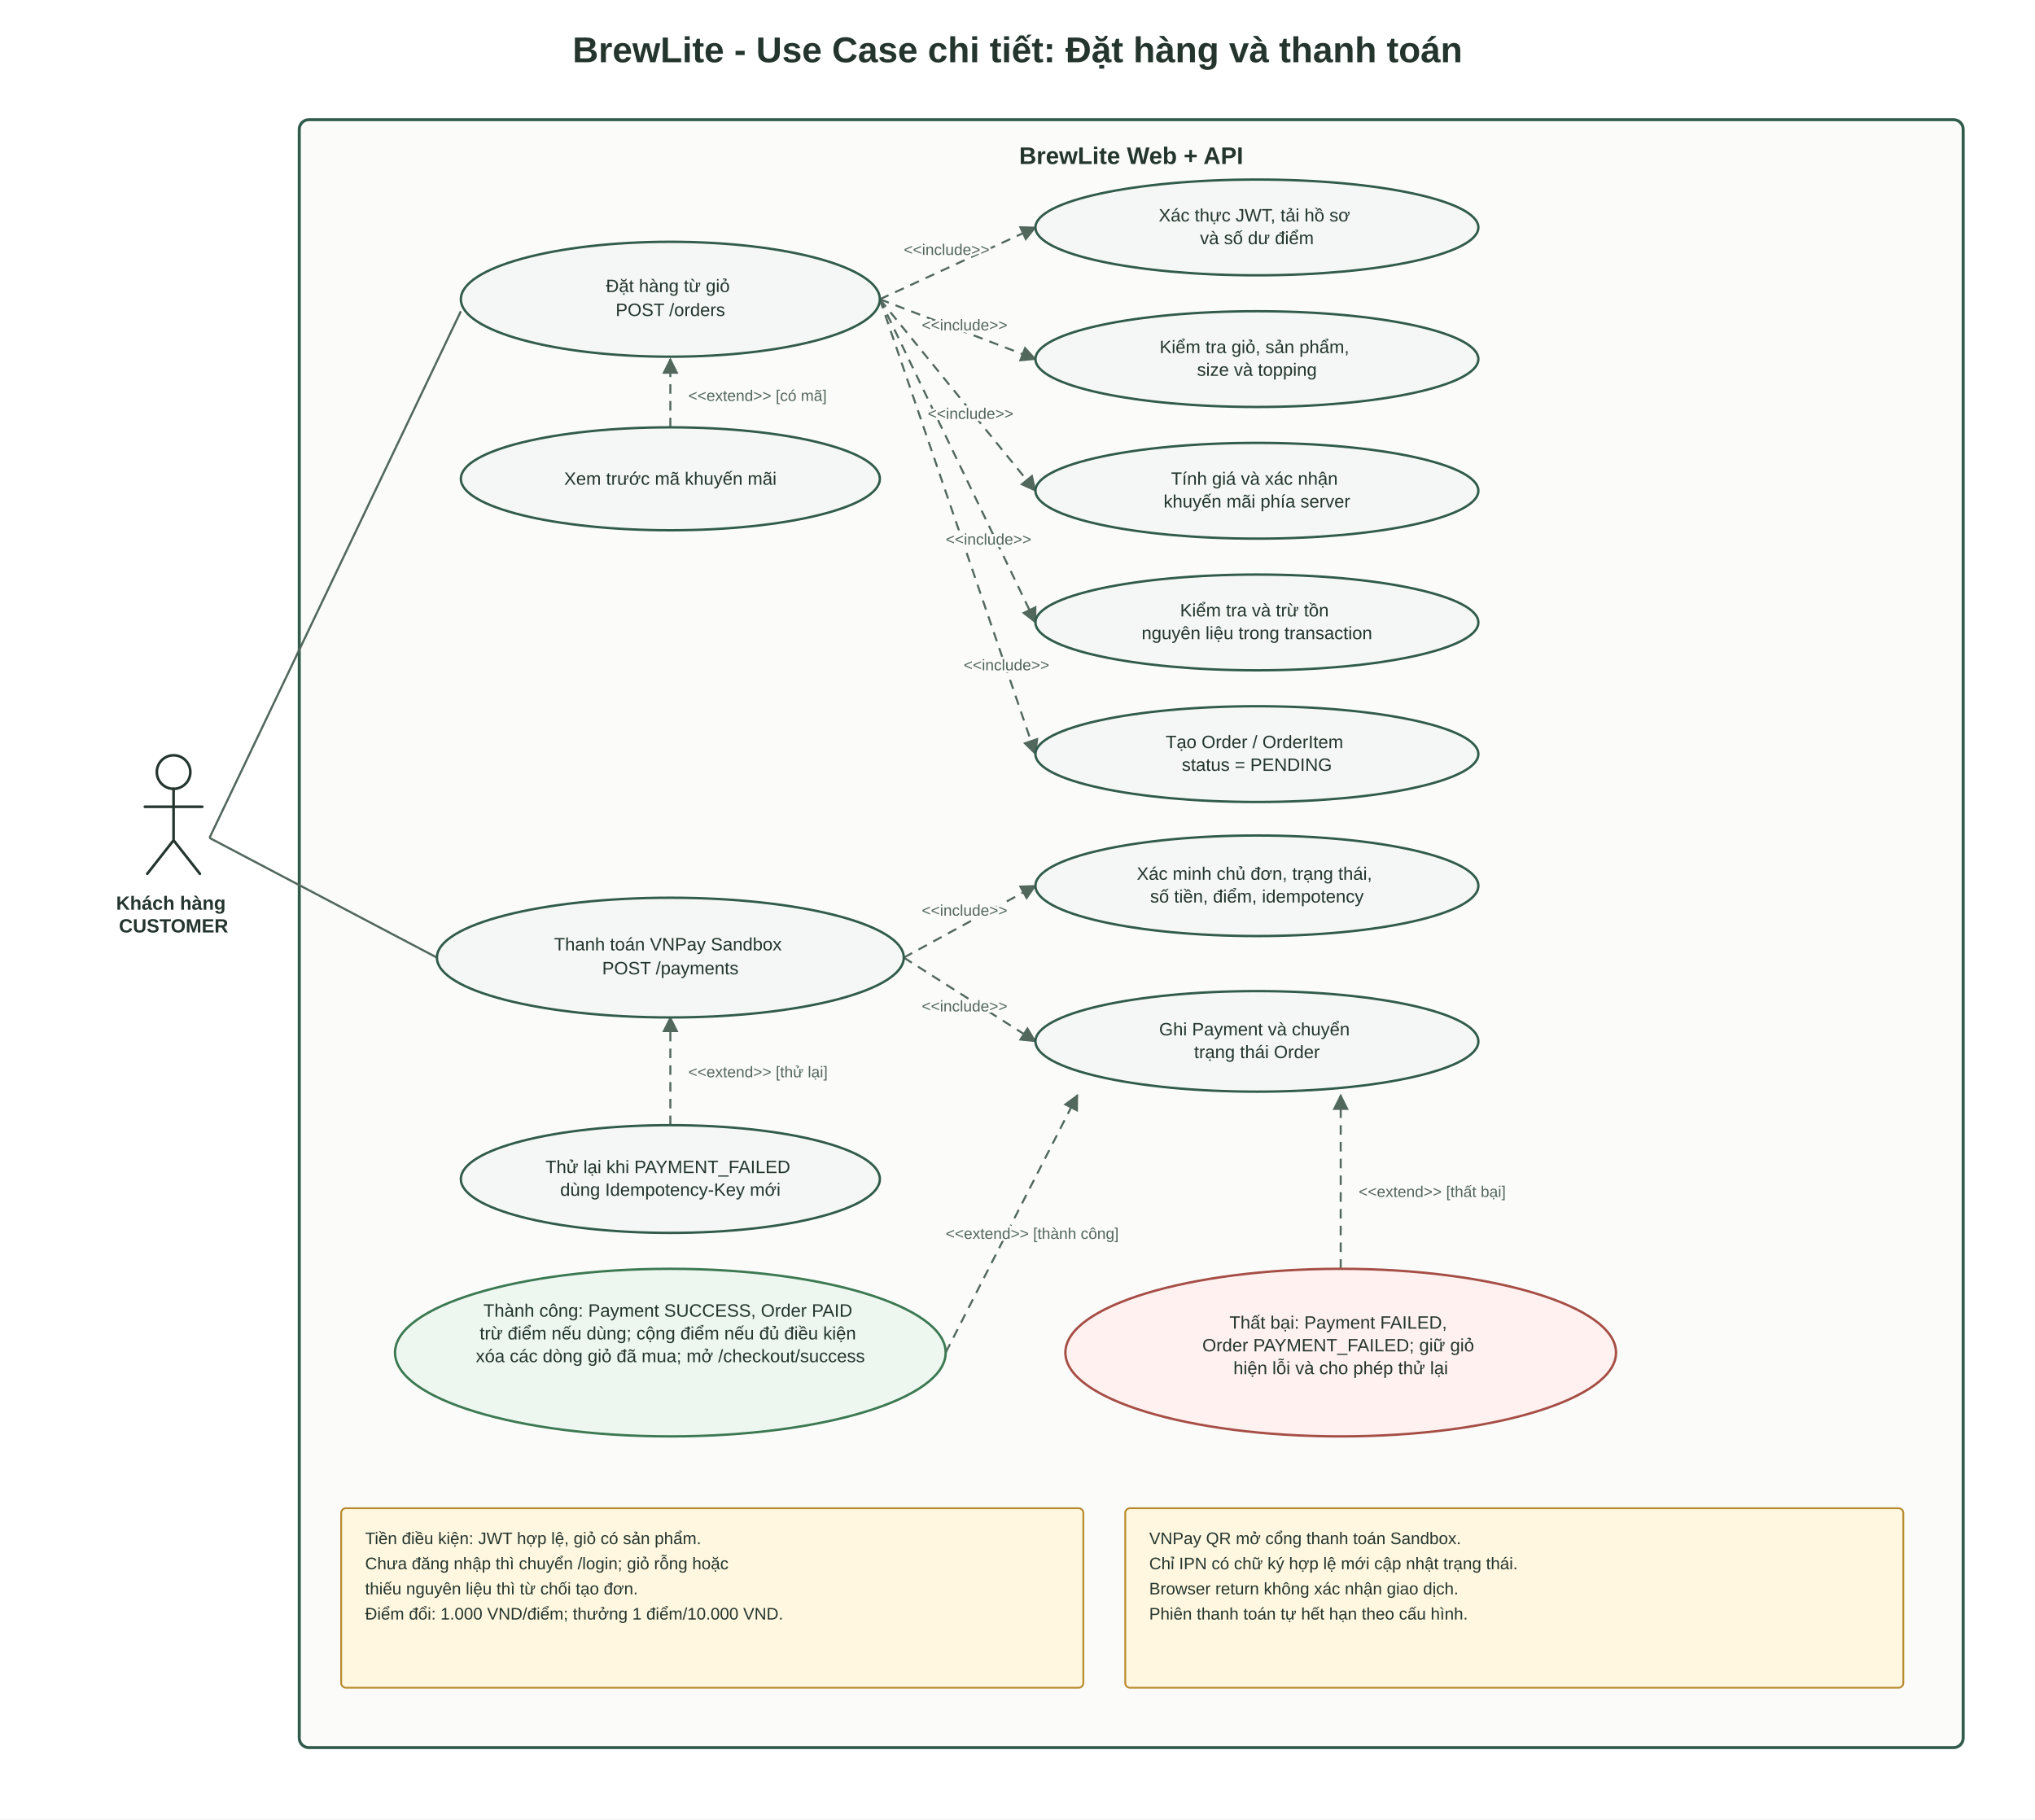
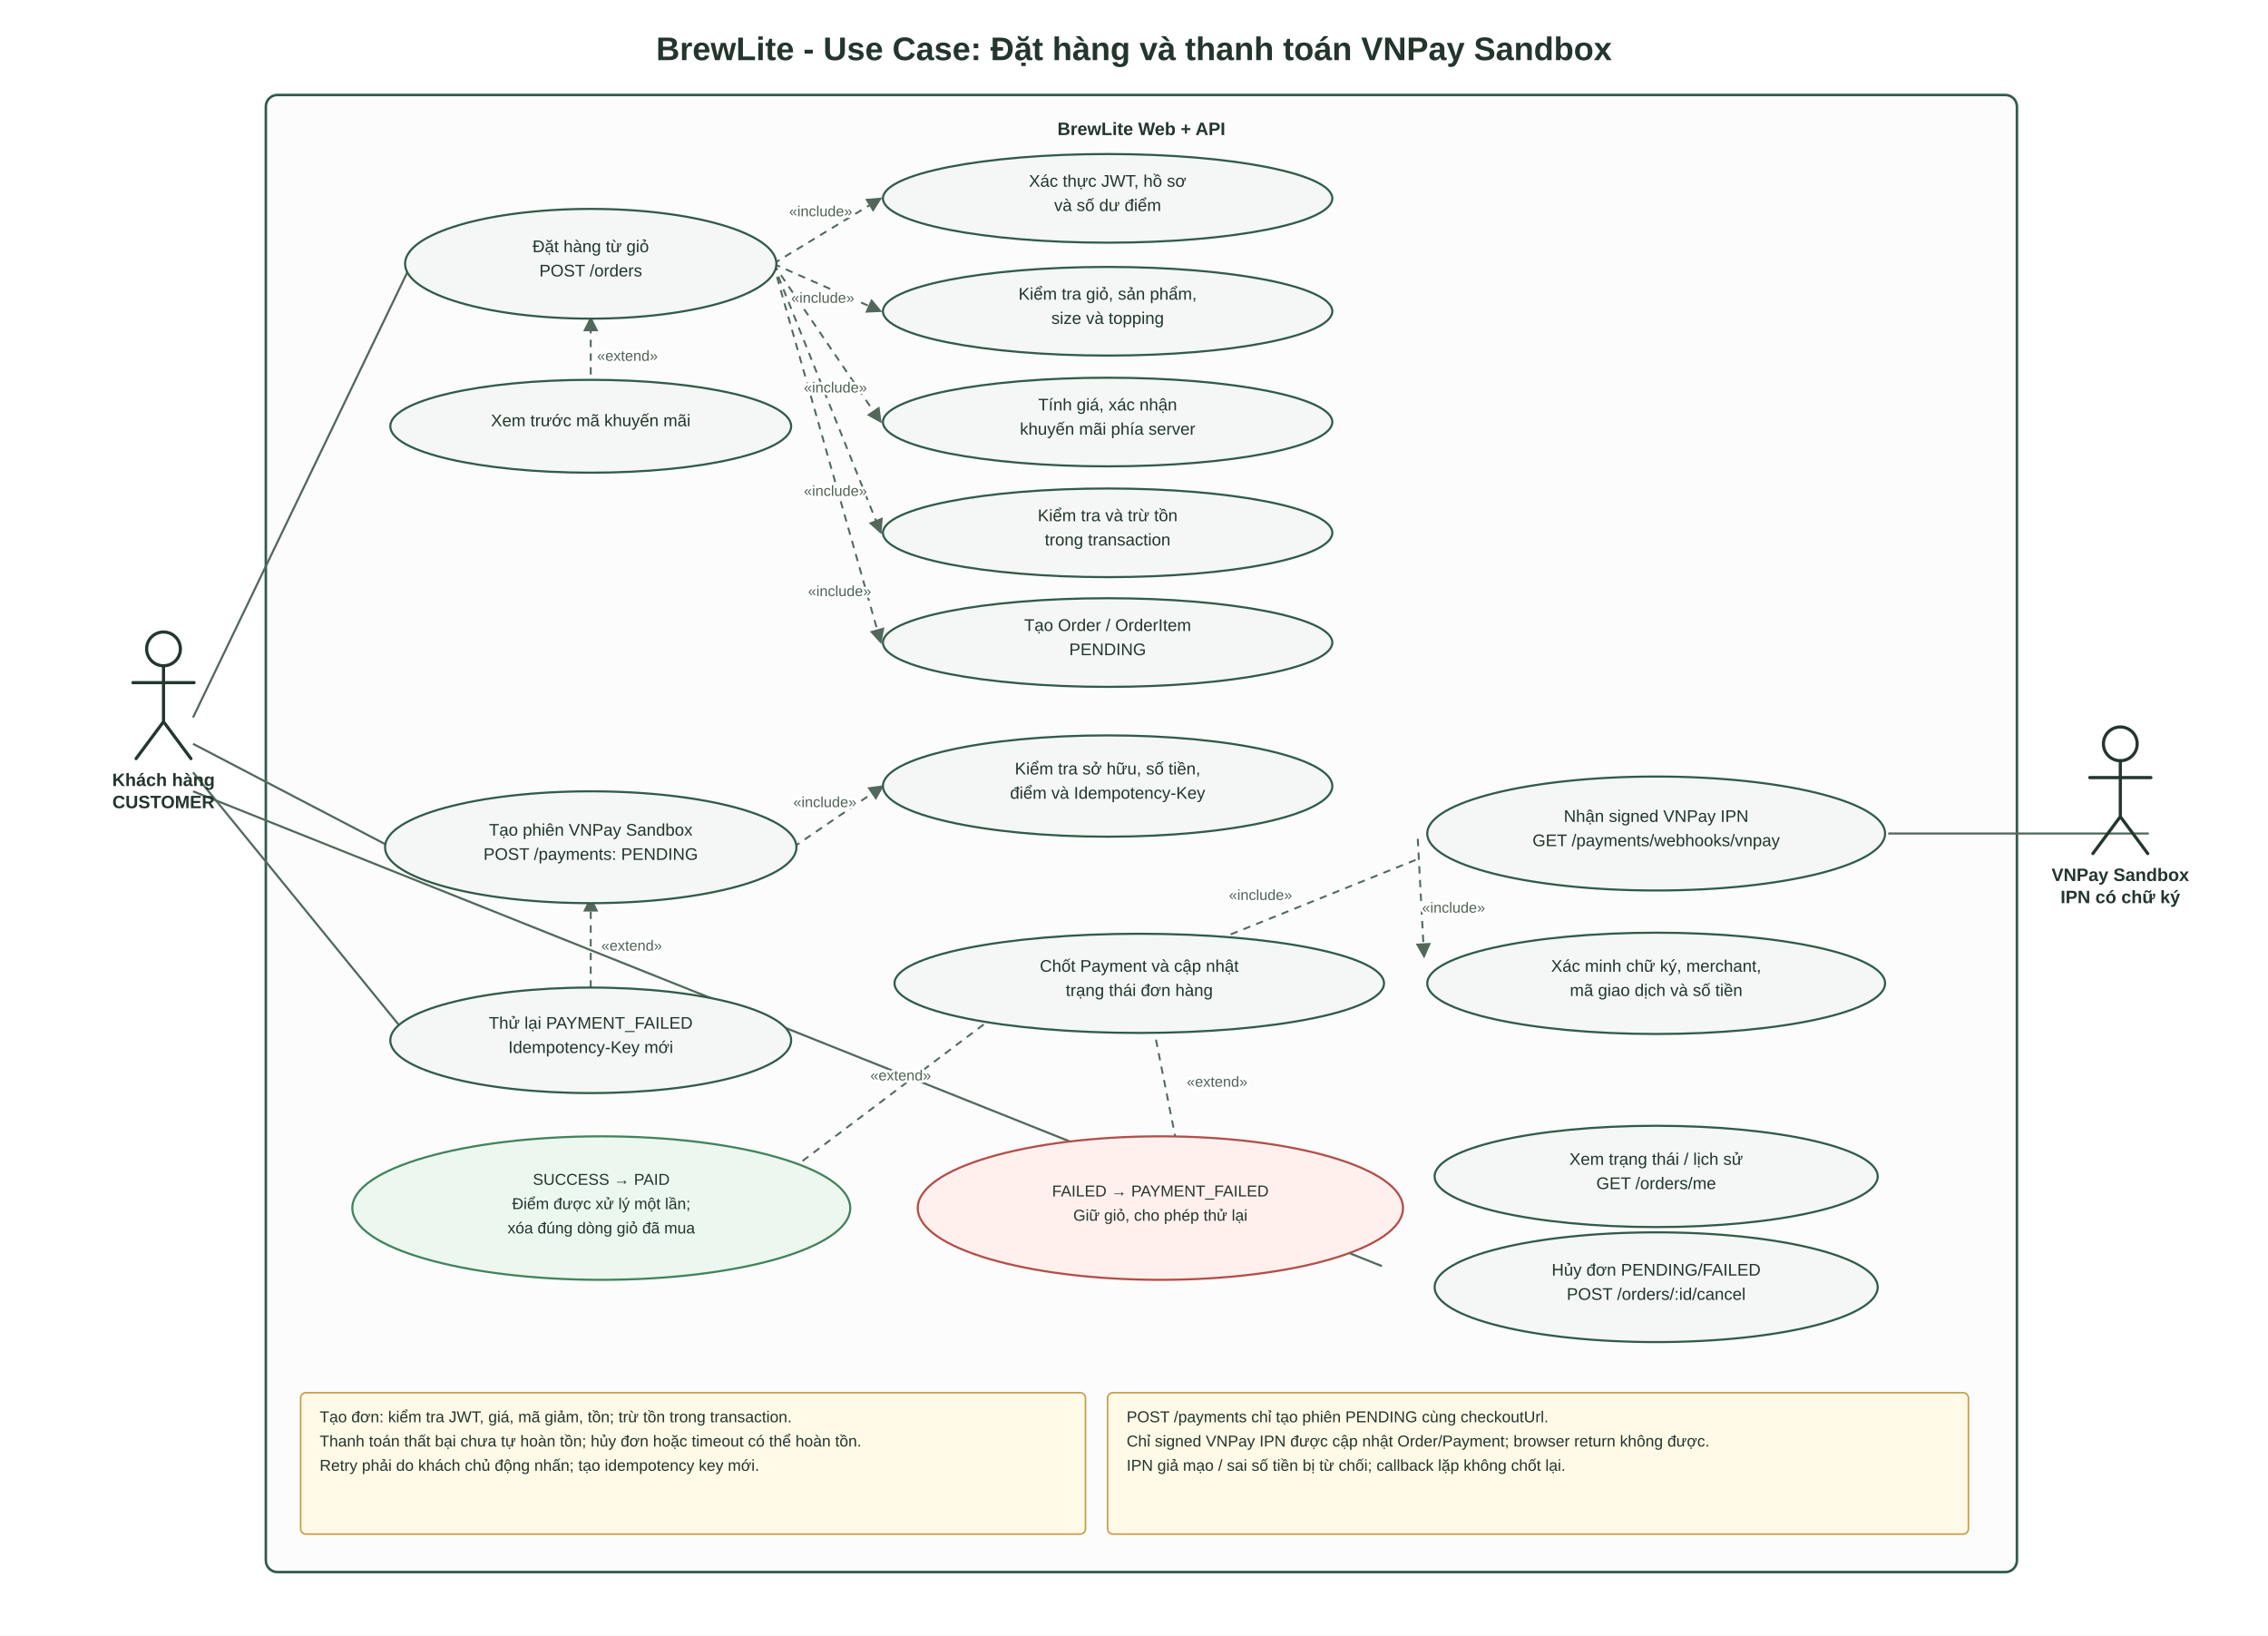
- <svg xmlns="http://www.w3.org/2000/svg" viewBox="0 0 1700 1520" style="width: 100%; height: auto; max-width: 1700px" role="img" aria-labelledby="title desc">
+ <svg xmlns="http://www.w3.org/2000/svg" width="2150" height="1550" viewBox="0 0 2150 1550" role="img" aria-labelledby="title desc">
  <defs>
-     <marker id="arrow" viewBox="0 0 10 10" refX="9" refY="5" markerWidth="8" markerHeight="8" orient="auto">
-       <path d="M 0 0 L 10 5 L 0 10 z" fill="#52685d" />
+     <marker id="arr" viewBox="0 0 10 10" refX="9" refY="5" markerWidth="8" markerHeight="8" orient="auto">
+       <path d="M0 0L10 5L0 10z" fill="#52685d" />
    </marker>
    <style>
-       text { font-family: "Segoe UI", Arial, sans-serif; fill: #24352e; }
-       .title { font-size: 30px; font-weight: 700; }
-       .boundary-label { font-size: 20px; font-weight: 700; }
-       .actor-label { font-size: 16px; font-weight: 600; text-anchor: middle; }
-       .usecase { fill: #f4f7f5; stroke: #315b4a; stroke-width: 2; }
-       .success { fill: #edf7f0; stroke: #3c7952; stroke-width: 2; }
-       .failure { fill: #fff1ef; stroke: #a64e46; stroke-width: 2; }
-       .uc-label { font-size: 15px; text-anchor: middle; }
-       .association { fill: none; stroke: #52685d; stroke-width: 1.8; }
-       .include, .extend { fill: none; stroke: #52685d; stroke-width: 1.7; stroke-dasharray: 8 6; marker-end: url(#arrow); }
-       .relation-label { font-size: 13px; fill: #53665b; paint-order: stroke; stroke: #fbfcfa; stroke-width: 4px; stroke-linejoin: round; }
-       .note { fill: #fff7df; stroke: #b7892c; stroke-width: 1.5; }
-       .note-text { font-size: 14px; }
-     </style>
+ text{font-family:Arial,'DejaVu Sans',sans-serif;fill:#23352d}.title{font-size:31px;font-weight:700}.caption{font-size:17px;font-weight:700}.uc{fill:#f4f7f5;stroke:#315b4a;stroke-width:2}.ok{fill:#ecf7ef;stroke:#42835c;stroke-width:2}.bad{fill:#fff0ed;stroke:#b34e4a;stroke-width:2}.lbl{font-size:16px;text-anchor:middle}.actor{fill:none;stroke:#24372e;stroke-width:3;stroke-linecap:round}.assoc{fill:none;stroke:#52685d;stroke-width:2}.inc{fill:none;stroke:#52685d;stroke-width:1.8;stroke-dasharray:7 6;marker-end:url(#arr)}.notebox{fill:#fff9e7;stroke:#c89d48;stroke-width:1.5}.notetext{font-size:15px}.rel{font-size:14px;fill:#506258;paint-order:stroke;stroke:white;stroke-width:5px;stroke-linejoin:round}
+ </style>
  </defs>
-   <rect width="1700" height="1520" fill="#ffffff" />
-   <text class="title" x="850" y="52" text-anchor="middle">BrewLite - Use Case chi tiết: Đặt hàng và thanh toán</text>
-   <rect x="250" y="100" width="1390" height="1360" rx="8" fill="#fbfcfa" stroke="#315b4a" stroke-width="2.5" />
-   <text class="boundary-label" x="945" y="137" text-anchor="middle">BrewLite Web + API</text>
-   <g class="association">
-     <path d="M 175 700 L 385 260" />
-     <path d="M 175 700 L 365 800" />
+   <rect width="2150" height="1550" fill="#fff" />
+   <text class="title" x="1075" y="57" text-anchor="middle">BrewLite - Use Case: Đặt hàng và thanh toán VNPay Sandbox</text>
+   <rect x="252" y="90" width="1660" height="1400" rx="11" fill="#fbfcfb" stroke="#315b4a" stroke-width="2.4" />
+   <text class="caption" x="1082" y="128" text-anchor="middle">BrewLite Web + API</text>
+   <path class="assoc" d="M183 680 L390 250" />
+   <path class="assoc" d="M183 705 L365 800" />
+   <path class="assoc" d="M183 732 L390 986" />
+   <path class="assoc" d="M183 750 L1310 1200" />
+   <path class="assoc" d="M2037 790 L1790 790" />
+   <path class="inc" d="M733 250L835 188" />
+   <path class="inc" d="M733 250L835 295" />
+   <path class="inc" d="M733 250L835 400" />
+   <path class="inc" d="M733 250L835 505" />
+   <path class="inc" d="M733 250L835 609" />
+   <path class="inc" d="M752 803L837 745" />
+   <path class="inc" d="M1344 795L1350 907" />
+   <path class="inc" d="M1342 815L1116 906" />
+   <path class="inc" d="M560 355 L560 301" />
+   <path class="inc" d="M560 936L560 851" />
+   <path class="inc" d="M740 1116L959 951" />
+   <path class="inc" d="M1120 1107L1089 951" />
+   <text class="rel" x="748" y="205">«include»</text>
+   <text class="rel" x="750" y="287">«include»</text>
+   <text class="rel" x="762" y="372">«include»</text>
+   <text class="rel" x="762" y="470">«include»</text>
+   <text class="rel" x="766" y="565">«include»</text>
+   <text class="rel" x="752" y="765">«include»</text>
+   <text class="rel" x="1348" y="865">«include»</text>
+   <text class="rel" x="1165" y="853">«include»</text>
+   <text class="rel" x="566" y="342">«extend»</text>
+   <text class="rel" x="570" y="901">«extend»</text>
+   <text class="rel" x="825" y="1024">«extend»</text>
+   <text class="rel" x="1125" y="1030">«extend»</text>
+   <ellipse class="uc" cx="560" cy="250" rx="176" ry="52" />
+   <text class="lbl" x="560" y="239" style="font-size:16px">Đặt hàng từ giỏ</text>
+   <text class="lbl" x="560" y="262" style="font-size:16px">POST /orders</text>
+   <ellipse class="uc" cx="1050" cy="188" rx="213" ry="42" />
+   <text class="lbl" x="1050" y="177" style="font-size:16px">Xác thực JWT, hồ sơ</text>
+   <text class="lbl" x="1050" y="200" style="font-size:16px">và số dư điểm</text>
+   <ellipse class="uc" cx="1050" cy="295" rx="213" ry="42" />
+   <text class="lbl" x="1050" y="284" style="font-size:16px">Kiểm tra giỏ, sản phẩm,</text>
+   <text class="lbl" x="1050" y="307" style="font-size:16px">size và topping</text>
+   <ellipse class="uc" cx="1050" cy="400" rx="213" ry="42" />
+   <text class="lbl" x="1050" y="389" style="font-size:16px">Tính giá, xác nhận</text>
+   <text class="lbl" x="1050" y="412" style="font-size:16px">khuyến mãi phía server</text>
+   <ellipse class="uc" cx="1050" cy="505" rx="213" ry="42" />
+   <text class="lbl" x="1050" y="494" style="font-size:16px">Kiểm tra và trừ tồn</text>
+   <text class="lbl" x="1050" y="517" style="font-size:16px">trong transaction</text>
+   <ellipse class="uc" cx="1050" cy="609" rx="213" ry="42" />
+   <text class="lbl" x="1050" y="598" style="font-size:16px">Tạo Order / OrderItem</text>
+   <text class="lbl" x="1050" y="621" style="font-size:16px">PENDING</text>
+   <ellipse class="uc" cx="560" cy="404" rx="190" ry="44" />
+   <text class="lbl" x="560" y="404" style="font-size:16px">Xem trước mã khuyến mãi</text>
+   <ellipse class="uc" cx="560" cy="803" rx="195" ry="53" />
+   <text class="lbl" x="560" y="792" style="font-size:16px">Tạo phiên VNPay Sandbox</text>
+   <text class="lbl" x="560" y="815" style="font-size:16px">POST /payments: PENDING</text>
+   <ellipse class="uc" cx="1050" cy="745" rx="213" ry="48" />
+   <text class="lbl" x="1050" y="734" style="font-size:16px">Kiểm tra sở hữu, số tiền,</text>
+   <text class="lbl" x="1050" y="757" style="font-size:16px">điểm và Idempotency-Key</text>
+   <ellipse class="uc" cx="1570" cy="790" rx="217" ry="54" />
+   <text class="lbl" x="1570" y="779" style="font-size:16px">Nhận signed VNPay IPN</text>
+   <text class="lbl" x="1570" y="802" style="font-size:16px">GET /payments/webhooks/vnpay</text>
+   <ellipse class="uc" cx="1570" cy="932" rx="217" ry="48" />
+   <text class="lbl" x="1570" y="921" style="font-size:16px">Xác minh chữ ký, merchant,</text>
+   <text class="lbl" x="1570" y="944" style="font-size:16px">mã giao dịch và số tiền</text>
+   <ellipse class="uc" cx="1080" cy="932" rx="232" ry="47" />
+   <text class="lbl" x="1080" y="921" style="font-size:16px">Chốt Payment và cập nhật</text>
+   <text class="lbl" x="1080" y="944" style="font-size:16px">trạng thái đơn hàng</text>
+   <ellipse class="uc" cx="560" cy="986" rx="190" ry="50" />
+   <text class="lbl" x="560" y="975" style="font-size:16px">Thử lại PAYMENT_FAILED</text>
+   <text class="lbl" x="560" y="998" style="font-size:16px">Idempotency-Key mới</text>
+   <ellipse class="ok" cx="570" cy="1145" rx="236" ry="68" />
+   <text class="lbl" x="570" y="1123" style="font-size:15px">SUCCESS → PAID</text>
+   <text class="lbl" x="570" y="1146" style="font-size:15px">Điểm được xử lý một lần;</text>
+   <text class="lbl" x="570" y="1169" style="font-size:15px">xóa đúng dòng giỏ đã mua</text>
+   <ellipse class="bad" cx="1100" cy="1145" rx="230" ry="68" />
+   <text class="lbl" x="1100" y="1134" style="font-size:15px">FAILED → PAYMENT_FAILED</text>
+   <text class="lbl" x="1100" y="1157" style="font-size:15px">Giữ giỏ, cho phép thử lại</text>
+   <ellipse class="uc" cx="1570" cy="1115" rx="210" ry="48" />
+   <text class="lbl" x="1570" y="1104" style="font-size:16px">Xem trạng thái / lịch sử</text>
+   <text class="lbl" x="1570" y="1127" style="font-size:16px">GET /orders/me</text>
+   <ellipse class="uc" cx="1570" cy="1220" rx="210" ry="52" />
+   <text class="lbl" x="1570" y="1209" style="font-size:16px">Hủy đơn PENDING/FAILED</text>
+   <text class="lbl" x="1570" y="1232" style="font-size:16px">POST /orders/:id/cancel</text>
+   <g class="actor">
+     <circle cx="155" cy="615" r="16" />
+     <path d="M155 631v53m-29 -37h58m-29 37l-26 35m26 -35l26 35" />
  </g>
-   <g class="include">
-     <path d="M 735 250 L 865 190" />
-     <path d="M 735 250 L 865 300" />
-     <path d="M 735 250 L 865 410" />
-     <path d="M 735 250 L 865 520" />
-     <path d="M 735 250 L 865 630" />
-     <path d="M 755 800 L 865 740" />
-     <path d="M 755 800 L 865 870" />
+   <text x="155" y="745" style="font-size:17px;font-weight:700" text-anchor="middle">Khách hàng</text>
+   <text x="155" y="766" style="font-size:17px;font-weight:700" text-anchor="middle">CUSTOMER</text>
+   <g class="actor">
+     <circle cx="2010" cy="705" r="16" />
+     <path d="M2010 721v53m-29 -37h58m-29 37l-26 35m26 -35l26 35" />
  </g>
-   <g class="extend">
-     <path d="M 560 357 L 560 300" />
-     <path d="M 560 940 L 560 850" />
-     <path d="M 790 1130 L 900 915" />
-     <path d="M 1120 1060 L 1120 915" />
-   </g>
-   <text class="relation-label" x="755" y="213">&lt;&lt;include&gt;&gt;</text>
-   <text class="relation-label" x="770" y="276">&lt;&lt;include&gt;&gt;</text>
-   <text class="relation-label" x="775" y="350">&lt;&lt;include&gt;&gt;</text>
-   <text class="relation-label" x="790" y="455">&lt;&lt;include&gt;&gt;</text>
-   <text class="relation-label" x="805" y="560">&lt;&lt;include&gt;&gt;</text>
-   <text class="relation-label" x="770" y="765">&lt;&lt;include&gt;&gt;</text>
-   <text class="relation-label" x="770" y="845">&lt;&lt;include&gt;&gt;</text>
-   <text class="relation-label" x="575" y="335">&lt;&lt;extend&gt;&gt; [có mã]</text>
-   <text class="relation-label" x="575" y="900">&lt;&lt;extend&gt;&gt; [thử lại]</text>
-   <text class="relation-label" x="790" y="1035">&lt;&lt;extend&gt;&gt; [thành công]</text>
-   <text class="relation-label" x="1135" y="1000">&lt;&lt;extend&gt;&gt; [thất bại]</text>
-   <g>
-     <ellipse class="usecase" cx="560" cy="250" rx="175" ry="48" />
-     <text class="uc-label" x="560" y="244">
-       <tspan x="560">Đặt hàng từ giỏ</tspan>
-       <tspan x="560" dy="20">POST /orders</tspan>
-     </text>
-     <ellipse class="usecase" cx="1050" cy="190" rx="185" ry="40" />
-     <text class="uc-label" x="1050" y="185">
-       <tspan x="1050">Xác thực JWT, tải hồ sơ</tspan>
-       <tspan x="1050" dy="19">và số dư điểm</tspan>
-     </text>
-     <ellipse class="usecase" cx="1050" cy="300" rx="185" ry="40" />
-     <text class="uc-label" x="1050" y="295">
-       <tspan x="1050">Kiểm tra giỏ, sản phẩm,</tspan>
-       <tspan x="1050" dy="19">size và topping</tspan>
-     </text>
-     <ellipse class="usecase" cx="1050" cy="410" rx="185" ry="40" />
-     <text class="uc-label" x="1050" y="405">
-       <tspan x="1050">Tính giá và xác nhận</tspan>
-       <tspan x="1050" dy="19">khuyến mãi phía server</tspan>
-     </text>
-     <ellipse class="usecase" cx="1050" cy="520" rx="185" ry="40" />
-     <text class="uc-label" x="1050" y="515">
-       <tspan x="1050">Kiểm tra và trừ tồn</tspan>
-       <tspan x="1050" dy="19">nguyên liệu trong transaction</tspan>
-     </text>
-     <ellipse class="usecase" cx="1050" cy="630" rx="185" ry="40" />
-     <text class="uc-label" x="1050" y="625">
-       <tspan x="1050">Tạo Order / OrderItem</tspan>
-       <tspan x="1050" dy="19">status = PENDING</tspan>
-     </text>
-     <ellipse class="usecase" cx="560" cy="400" rx="175" ry="43" />
-     <text class="uc-label" x="560" y="405">Xem trước mã khuyến mãi</text>
-     <ellipse class="usecase" cx="560" cy="800" rx="195" ry="50" />
-     <text class="uc-label" x="560" y="794">
-       <tspan x="560">Thanh toán VNPay Sandbox</tspan>
-       <tspan x="560" dy="20">POST /payments</tspan>
-     </text>
-     <ellipse class="usecase" cx="1050" cy="740" rx="185" ry="42" />
-     <text class="uc-label" x="1050" y="735">
-       <tspan x="1050">Xác minh chủ đơn, trạng thái,</tspan>
-       <tspan x="1050" dy="19">số tiền, điểm, idempotency</tspan>
-     </text>
-     <ellipse class="usecase" cx="1050" cy="870" rx="185" ry="42" />
-     <text class="uc-label" x="1050" y="865">
-       <tspan x="1050">Ghi Payment và chuyển</tspan>
-       <tspan x="1050" dy="19">trạng thái Order</tspan>
-     </text>
-     <ellipse class="usecase" cx="560" cy="985" rx="175" ry="45" />
-     <text class="uc-label" x="560" y="980">
-       <tspan x="560">Thử lại khi PAYMENT_FAILED</tspan>
-       <tspan x="560" dy="19">dùng Idempotency-Key mới</tspan>
-     </text>
-     <ellipse class="success" cx="560" cy="1130" rx="230" ry="70" />
-     <text class="uc-label" x="560" y="1100">
-       <tspan x="560">Thành công: Payment SUCCESS, Order PAID</tspan>
-       <tspan x="560" dy="19">trừ điểm nếu dùng; cộng điểm nếu đủ điều kiện</tspan>
-       <tspan x="560" dy="19">xóa các dòng giỏ đã mua; mở /checkout/success</tspan>
-     </text>
-     <ellipse class="failure" cx="1120" cy="1130" rx="230" ry="70" />
-     <text class="uc-label" x="1120" y="1110">
-       <tspan x="1120">Thất bại: Payment FAILED,</tspan>
-       <tspan x="1120" dy="19">Order PAYMENT_FAILED; giữ giỏ</tspan>
-       <tspan x="1120" dy="19">hiện lỗi và cho phép thử lại</tspan>
-     </text>
-   </g>
-   <g class="actors" stroke="#24352e" stroke-width="2.2" fill="none" stroke-linecap="round">
-     <circle cx="145" cy="645" r="14" />
-     <path d="M145 659 L145 702 M121 674 L169 674 M145 702 L123 730 M145 702 L167 730" />
-   </g>
-   <text class="actor-label" x="145" y="760">
-     <tspan x="145">Khách hàng</tspan>
-     <tspan x="145" dy="19">CUSTOMER</tspan>
-   </text>
-   <rect class="note" x="285" y="1260" width="620" height="150" rx="4" />
-   <text class="note-text" x="305" y="1290">
-     <tspan x="305">Tiền điều kiện: JWT hợp lệ, giỏ có sản phẩm.</tspan>
-     <tspan x="305" dy="21">Chưa đăng nhập thì chuyển /login; giỏ rỗng hoặc</tspan>
-     <tspan x="305" dy="21">thiếu nguyên liệu thì từ chối tạo đơn.</tspan>
-     <tspan x="305" dy="21">Điểm đổi: 1.000 VND/điểm; thưởng 1 điểm/10.000 VND.</tspan>
-   </text>
-   <rect class="note" x="940" y="1260" width="650" height="150" rx="4" />
-   <text class="note-text" x="960" y="1290">
-     <tspan x="960">VNPay QR mở cổng thanh toán Sandbox.</tspan>
-     <tspan x="960" dy="21">Chỉ IPN có chữ ký hợp lệ mới cập nhật trạng thái.</tspan>
-     <tspan x="960" dy="21">Browser return không xác nhận giao dịch.</tspan>
-     <tspan x="960" dy="21">Phiên thanh toán tự hết hạn theo cấu hình.</tspan>
-   </text>
+   <text x="2010" y="835" style="font-size:17px;font-weight:700" text-anchor="middle">VNPay Sandbox</text>
+   <text x="2010" y="856" style="font-size:17px;font-weight:700" text-anchor="middle">IPN có chữ ký</text>
+   <rect class="notebox" x="285" y="1320" width="744" height="134" rx="5" />
+   <text class="notetext" x="303" y="1348">Tạo đơn: kiểm tra JWT, giá, mã giảm, tồn; trừ tồn trong transaction.</text>
+   <text class="notetext" x="303" y="1371">Thanh toán thất bại chưa tự hoàn tồn; hủy đơn hoặc timeout có thể hoàn tồn.</text>
+   <text class="notetext" x="303" y="1394">Retry phải do khách chủ động nhấn; tạo idempotency key mới.</text>
+   <rect class="notebox" x="1050" y="1320" width="816" height="134" rx="5" />
+   <text class="notetext" x="1068" y="1348">POST /payments chỉ tạo phiên PENDING cùng checkoutUrl.</text>
+   <text class="notetext" x="1068" y="1371">Chỉ signed VNPay IPN được cập nhật Order/Payment; browser return không được.</text>
+   <text class="notetext" x="1068" y="1394">IPN giả mạo / sai số tiền bị từ chối; callback lặp không chốt lại.</text>
</svg>
